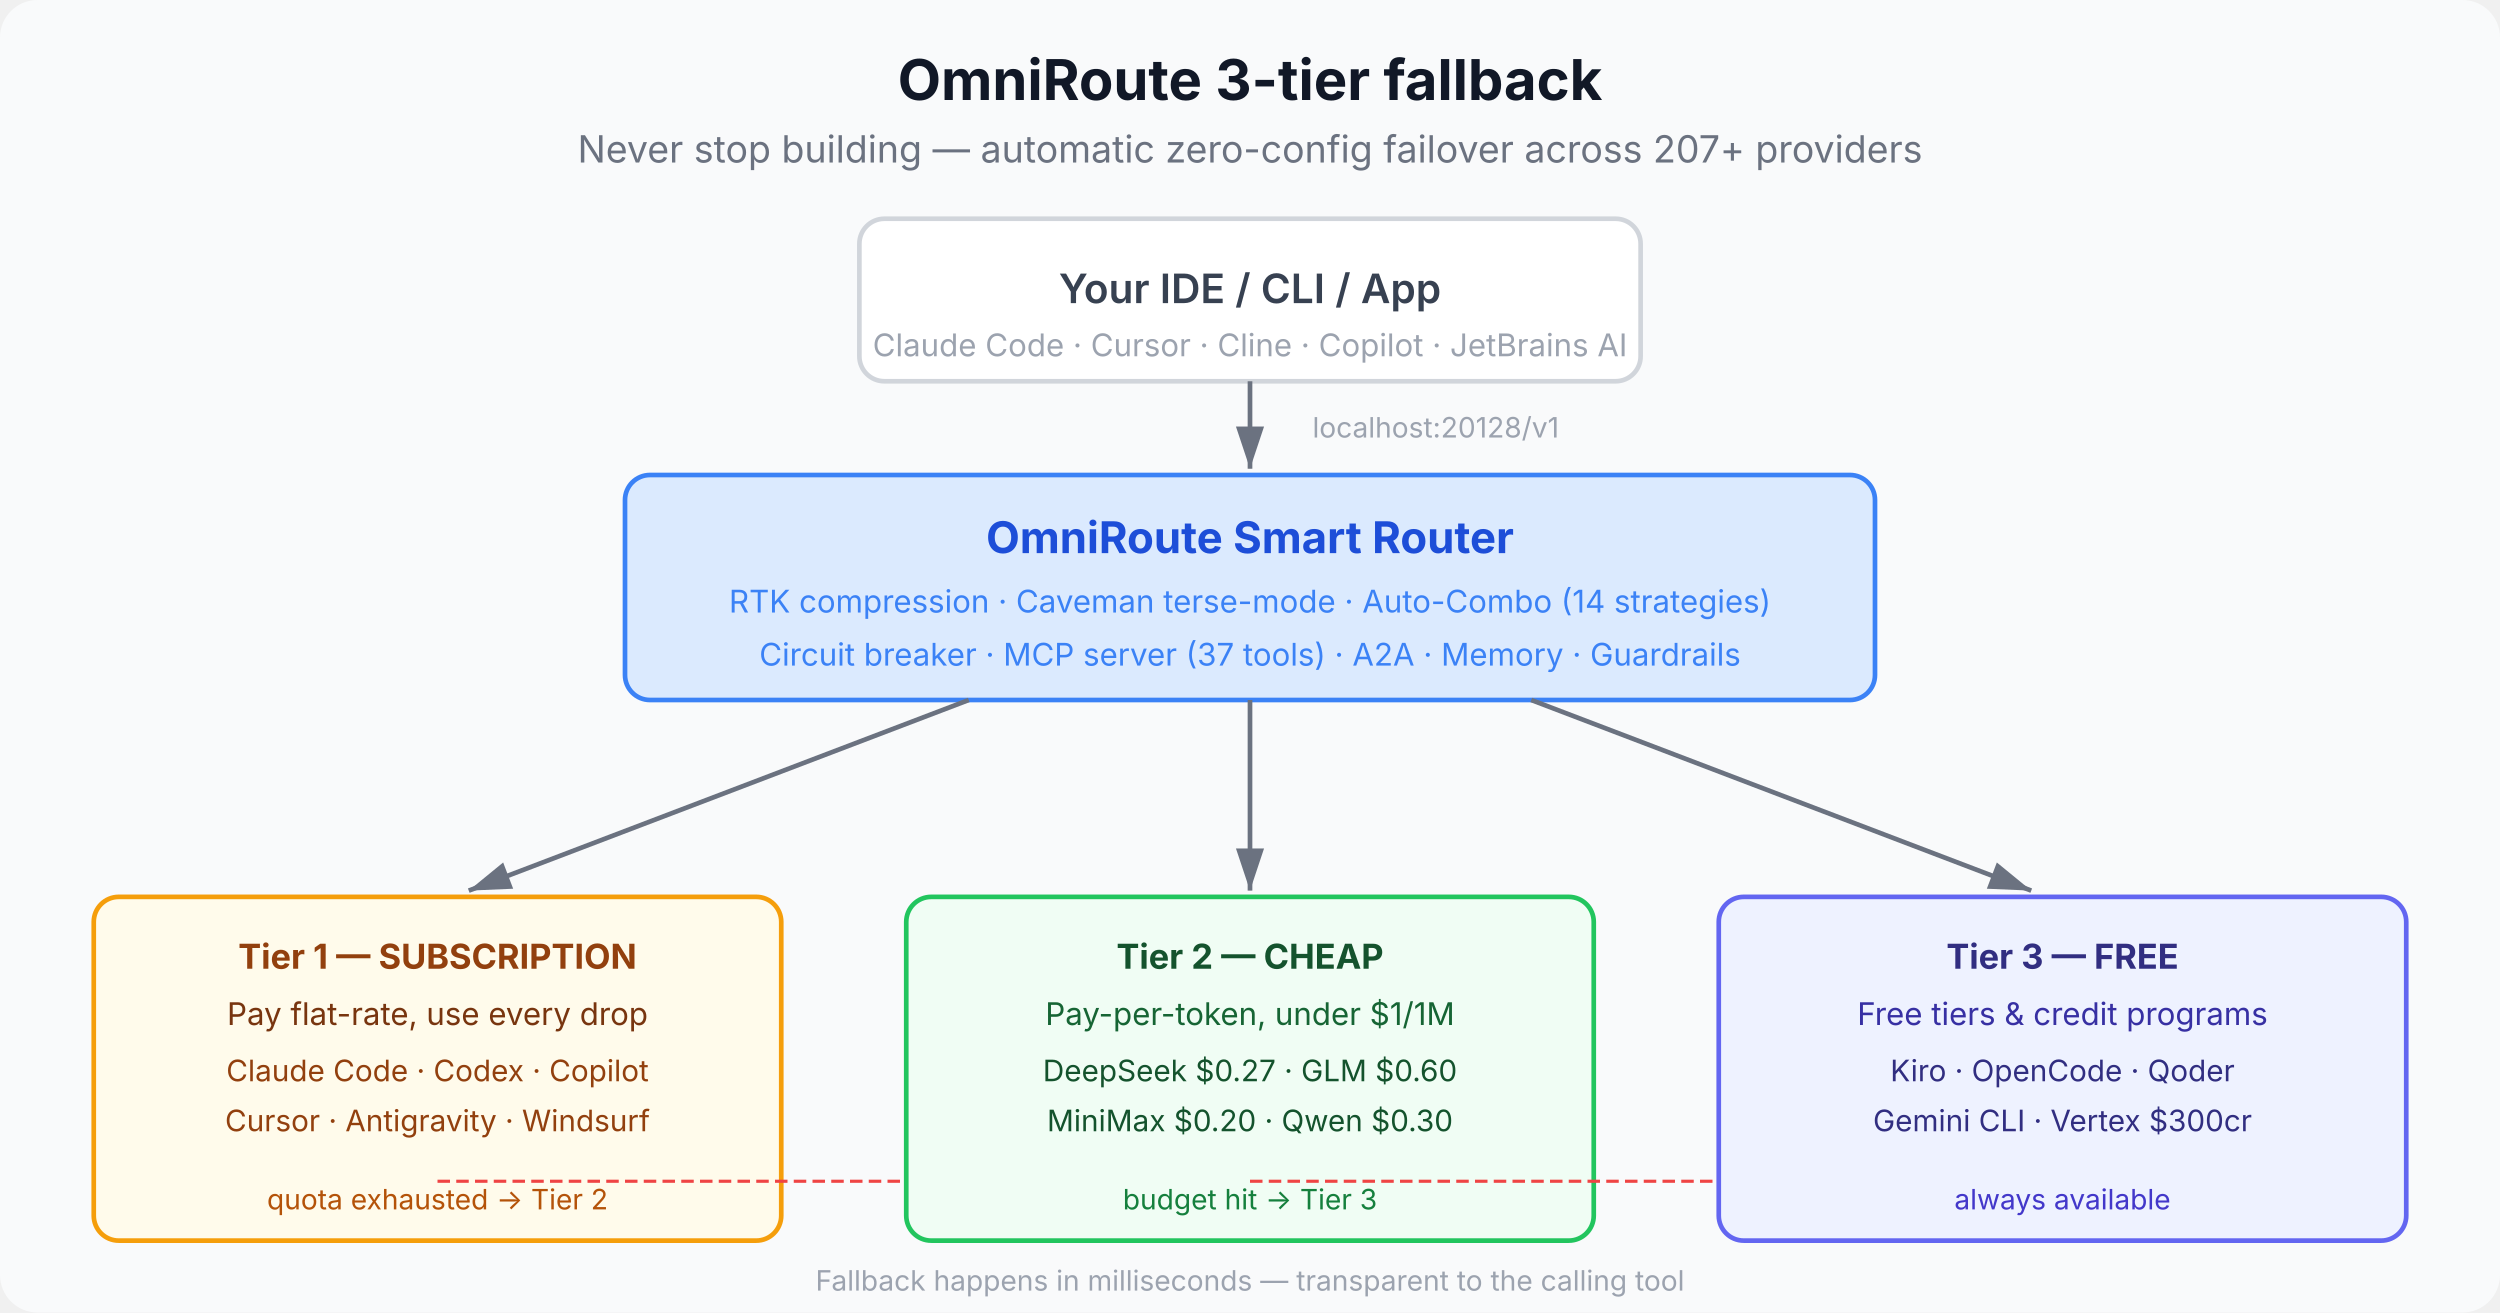
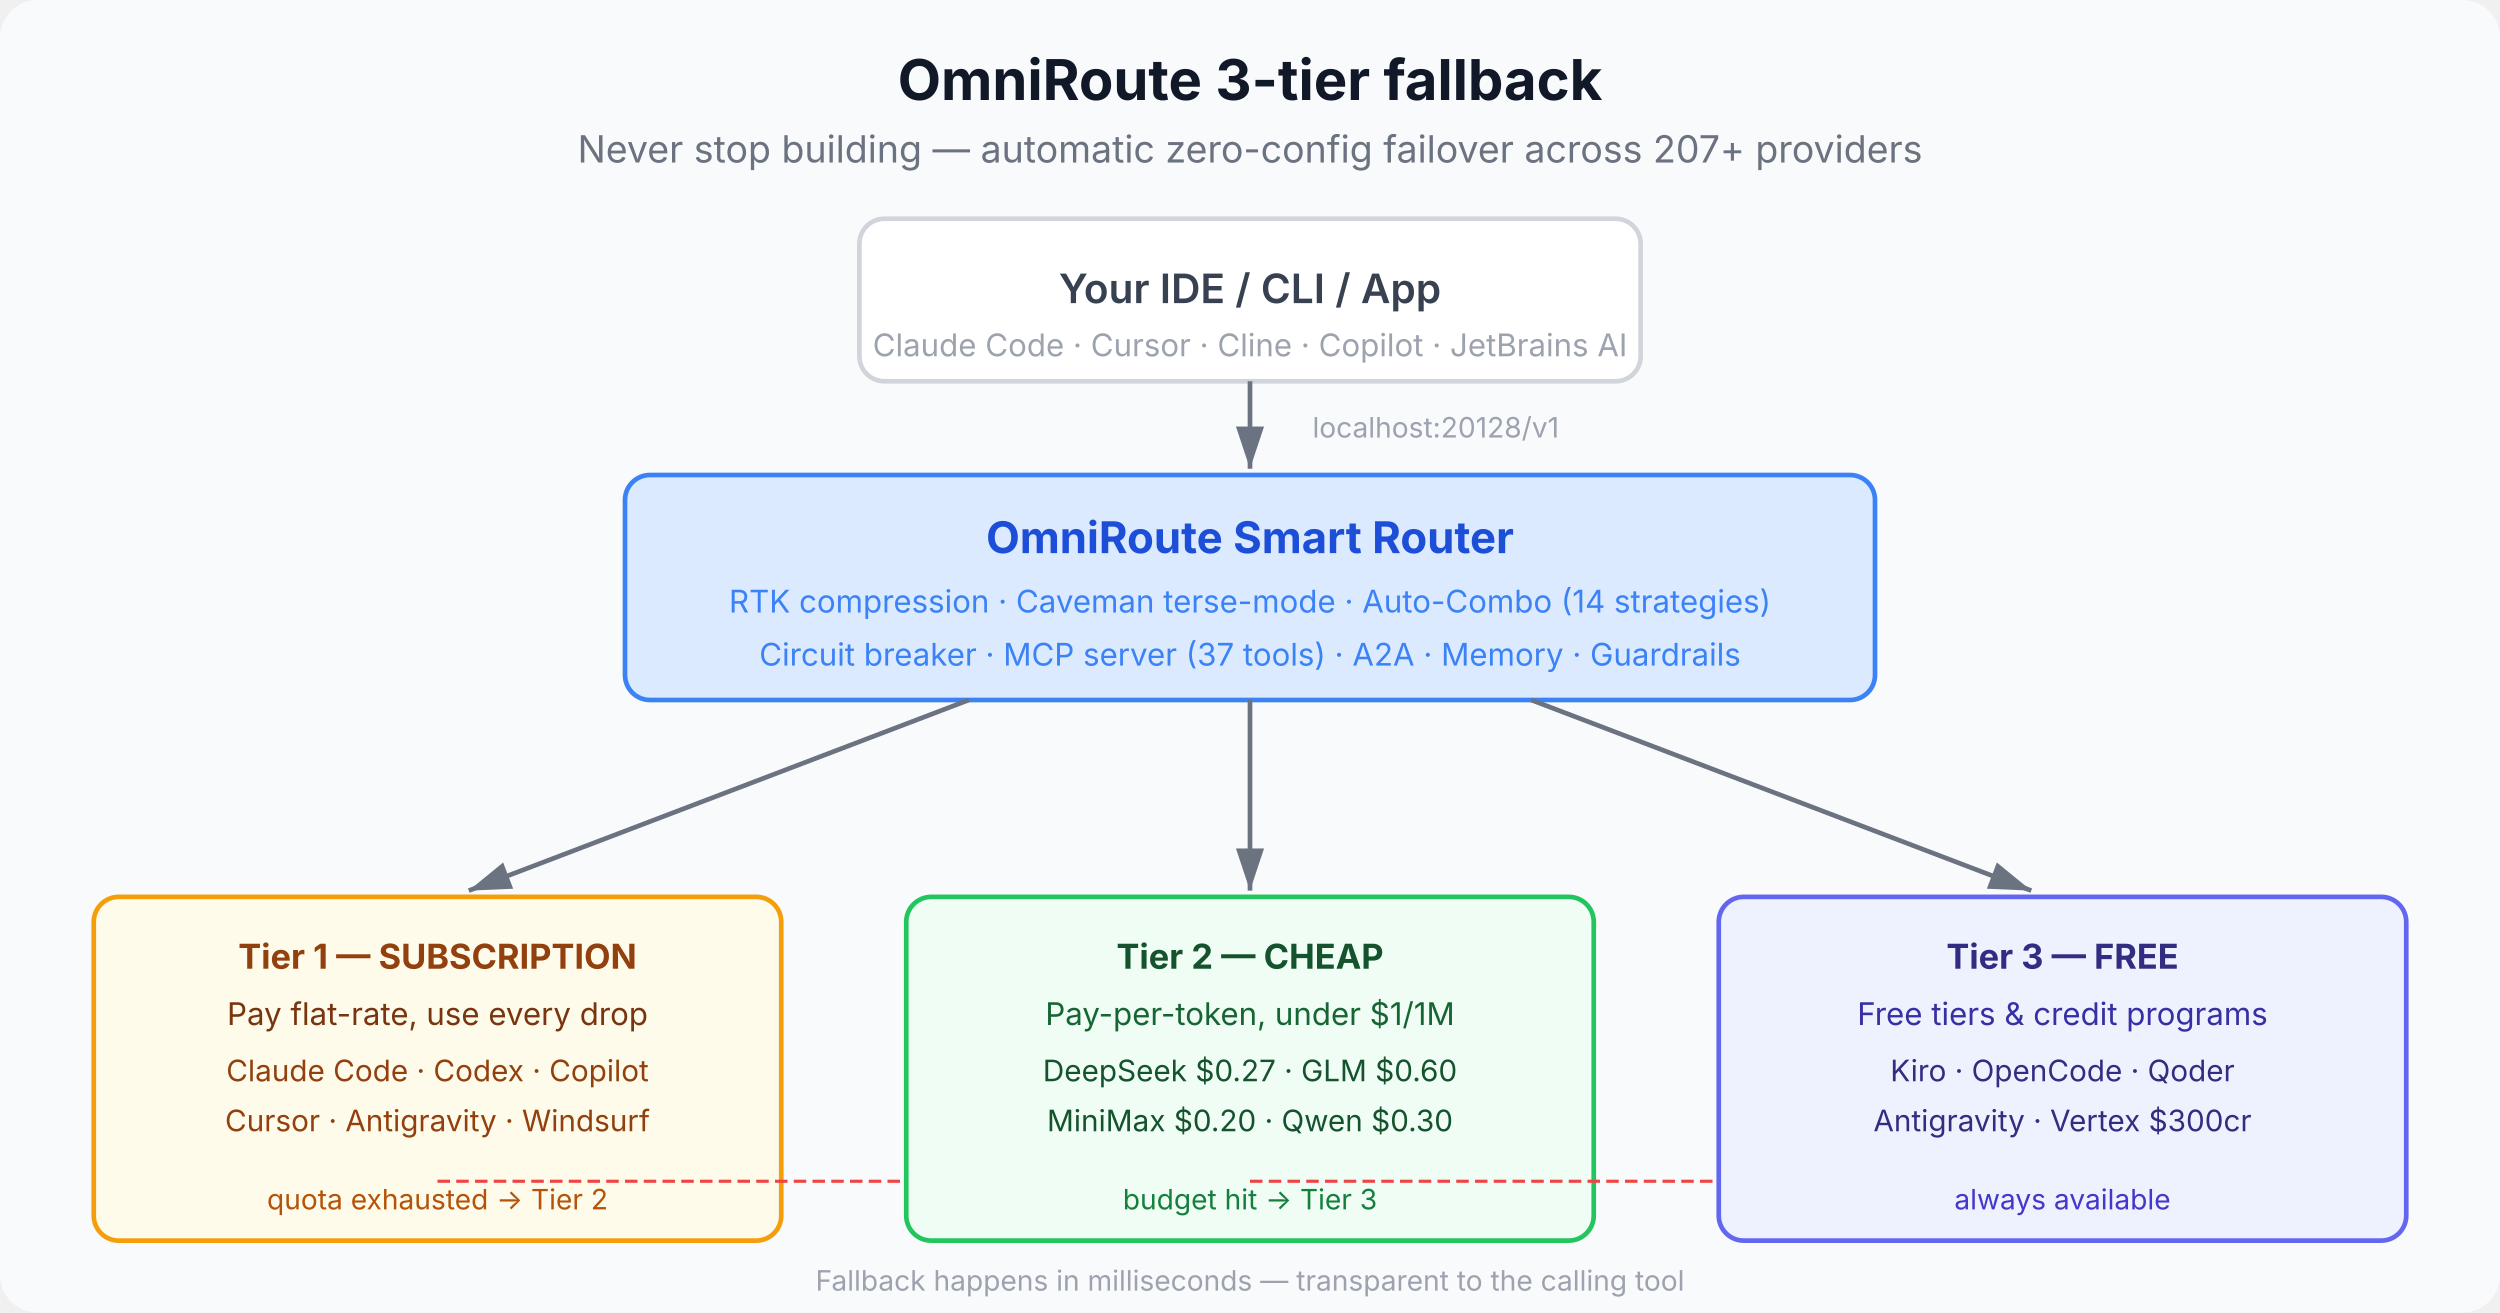
<svg xmlns="http://www.w3.org/2000/svg" viewBox="0 0 800 420" font-family="system-ui, -apple-system, sans-serif">
  <defs>
    <marker id="arrow-light" markerWidth="10" markerHeight="10" refX="9" refY="3" orient="auto">
      <path d="M0,0 L0,6 L9,3 z" fill="#6b7280" />
    </marker>
    <marker id="arrow-fallback-light" markerWidth="10" markerHeight="10" refX="9" refY="3" orient="auto">
      <path d="M0,0 L0,6 L9,3 z" fill="#ef4444" />
    </marker>
  </defs>
  <rect width="800" height="420" fill="#f9fafb" rx="12" />
  <text x="400" y="32" text-anchor="middle" font-size="18" font-weight="700" fill="#111827">OmniRoute 3-tier fallback</text>
  <text x="400" y="52" text-anchor="middle" font-size="12" fill="#6b7280">Never stop building — automatic zero-config failover across 207+ providers</text>
  <rect x="275" y="70" width="250" height="52" rx="8" fill="#ffffff" stroke="#d1d5db" stroke-width="1.5" />
  <text x="400" y="97" text-anchor="middle" font-size="13" font-weight="600" fill="#374151">Your IDE / CLI / App</text>
  <text x="400" y="114" text-anchor="middle" font-size="10" fill="#9ca3af">Claude Code · Cursor · Cline · Copilot · JetBrains AI</text>
  <line x1="400" y1="122" x2="400" y2="150" stroke="#6b7280" stroke-width="1.5" marker-end="url(#arrow-light)" />
  <text x="420" y="140" font-size="9" fill="#9ca3af">localhost:20128/v1</text>
  <rect x="200" y="152" width="400" height="72" rx="8" fill="#dbeafe" stroke="#3b82f6" stroke-width="1.5" />
  <text x="400" y="177" text-anchor="middle" font-size="14" font-weight="700" fill="#1d4ed8">OmniRoute Smart Router</text>
  <text x="400" y="196" text-anchor="middle" font-size="10" fill="#3b82f6">RTK compression · Caveman terse-mode · Auto-Combo (14 strategies)</text>
  <text x="400" y="213" text-anchor="middle" font-size="10" fill="#3b82f6">Circuit breaker · MCP server (37 tools) · A2A · Memory · Guardrails</text>
  <line x1="310" y1="224" x2="150" y2="285" stroke="#6b7280" stroke-width="1.5" marker-end="url(#arrow-light)" />
  <line x1="400" y1="224" x2="400" y2="285" stroke="#6b7280" stroke-width="1.5" marker-end="url(#arrow-light)" />
  <line x1="490" y1="224" x2="650" y2="285" stroke="#6b7280" stroke-width="1.5" marker-end="url(#arrow-light)" />
  <rect x="30" y="287" width="220" height="110" rx="8" fill="#fffbeb" stroke="#f59e0b" stroke-width="1.5" />
  <text x="140" y="310" text-anchor="middle" font-size="11" font-weight="700" fill="#92400e">Tier 1 — SUBSCRIPTION</text>
  <text x="140" y="328" text-anchor="middle" font-size="10" fill="#78350f">Pay flat-rate, use every drop</text>
  <text x="140" y="346" text-anchor="middle" font-size="9.5" fill="#92400e">Claude Code · Codex · Copilot</text>
  <text x="140" y="362" text-anchor="middle" font-size="9.5" fill="#92400e">Cursor · Antigravity · Windsurf</text>
  <text x="140" y="387" text-anchor="middle" font-size="9" fill="#b45309">quota exhausted → Tier 2</text>
  <line x1="140" y1="378" x2="300" y2="378" stroke="#ef4444" stroke-width="1" stroke-dasharray="4,2" marker-end="url(#arrow-fallback-light)" />
  <rect x="290" y="287" width="220" height="110" rx="8" fill="#f0fdf4" stroke="#22c55e" stroke-width="1.5" />
  <text x="400" y="310" text-anchor="middle" font-size="11" font-weight="700" fill="#14532d">Tier 2 — CHEAP</text>
  <text x="400" y="328" text-anchor="middle" font-size="10" fill="#166534">Pay-per-token, under $1/1M</text>
  <text x="400" y="346" text-anchor="middle" font-size="9.5" fill="#14532d">DeepSeek $0.27 · GLM $0.60</text>
  <text x="400" y="362" text-anchor="middle" font-size="9.5" fill="#14532d">MiniMax $0.20 · Qwen $0.30</text>
  <text x="400" y="387" text-anchor="middle" font-size="9" fill="#15803d">budget hit → Tier 3</text>
  <line x1="400" y1="378" x2="560" y2="378" stroke="#ef4444" stroke-width="1" stroke-dasharray="4,2" marker-end="url(#arrow-fallback-light)" />
  <rect x="550" y="287" width="220" height="110" rx="8" fill="#eef2ff" stroke="#6366f1" stroke-width="1.5" />
  <text x="660" y="310" text-anchor="middle" font-size="11" font-weight="700" fill="#312e81">Tier 3 — FREE</text>
  <text x="660" y="328" text-anchor="middle" font-size="10" fill="#3730a3">Free tiers &amp; credit programs</text>
  <text x="660" y="346" text-anchor="middle" font-size="9.5" fill="#312e81">Kiro · OpenCode · Qoder</text>
-   <text x="660" y="362" text-anchor="middle" font-size="9.5" fill="#312e81">Gemini CLI · Vertex $300cr</text>
+   <text x="660" y="362" text-anchor="middle" font-size="9.5" fill="#312e81">Antigravity · Vertex $300cr</text>
  <text x="660" y="387" text-anchor="middle" font-size="9" fill="#4338ca">always available</text>
  <text x="400" y="413" text-anchor="middle" font-size="9" fill="#9ca3af">Fallback happens in milliseconds — transparent to the calling tool</text>
</svg>
